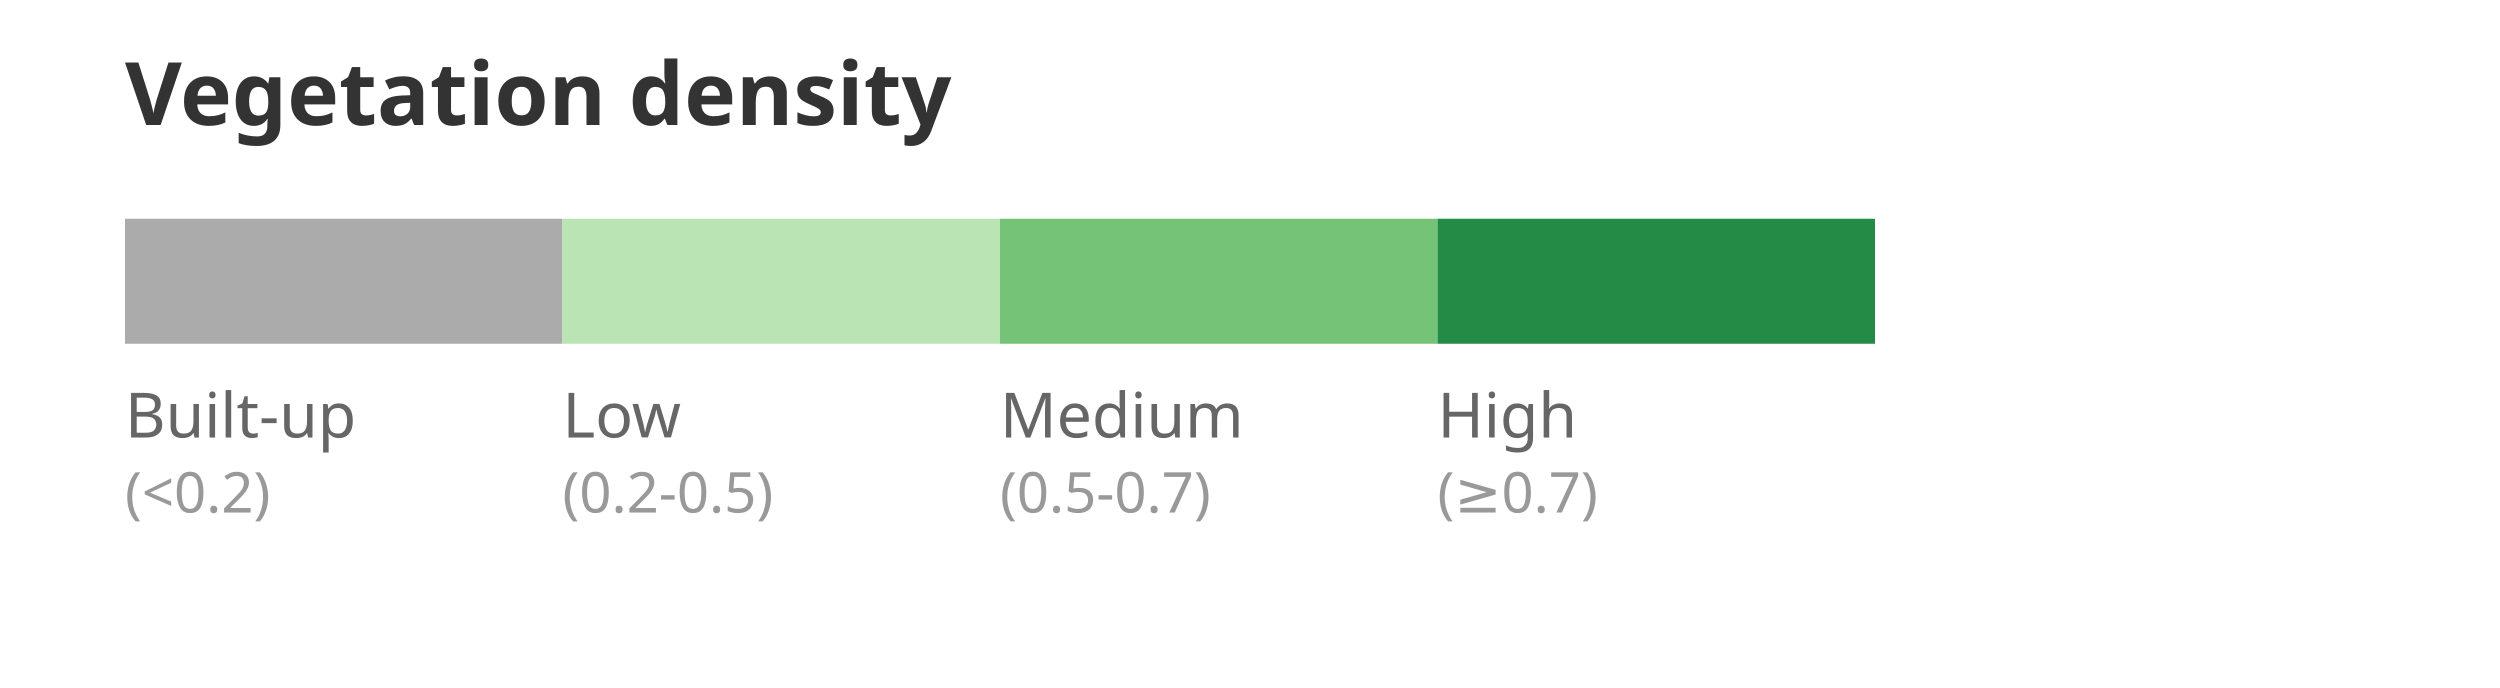
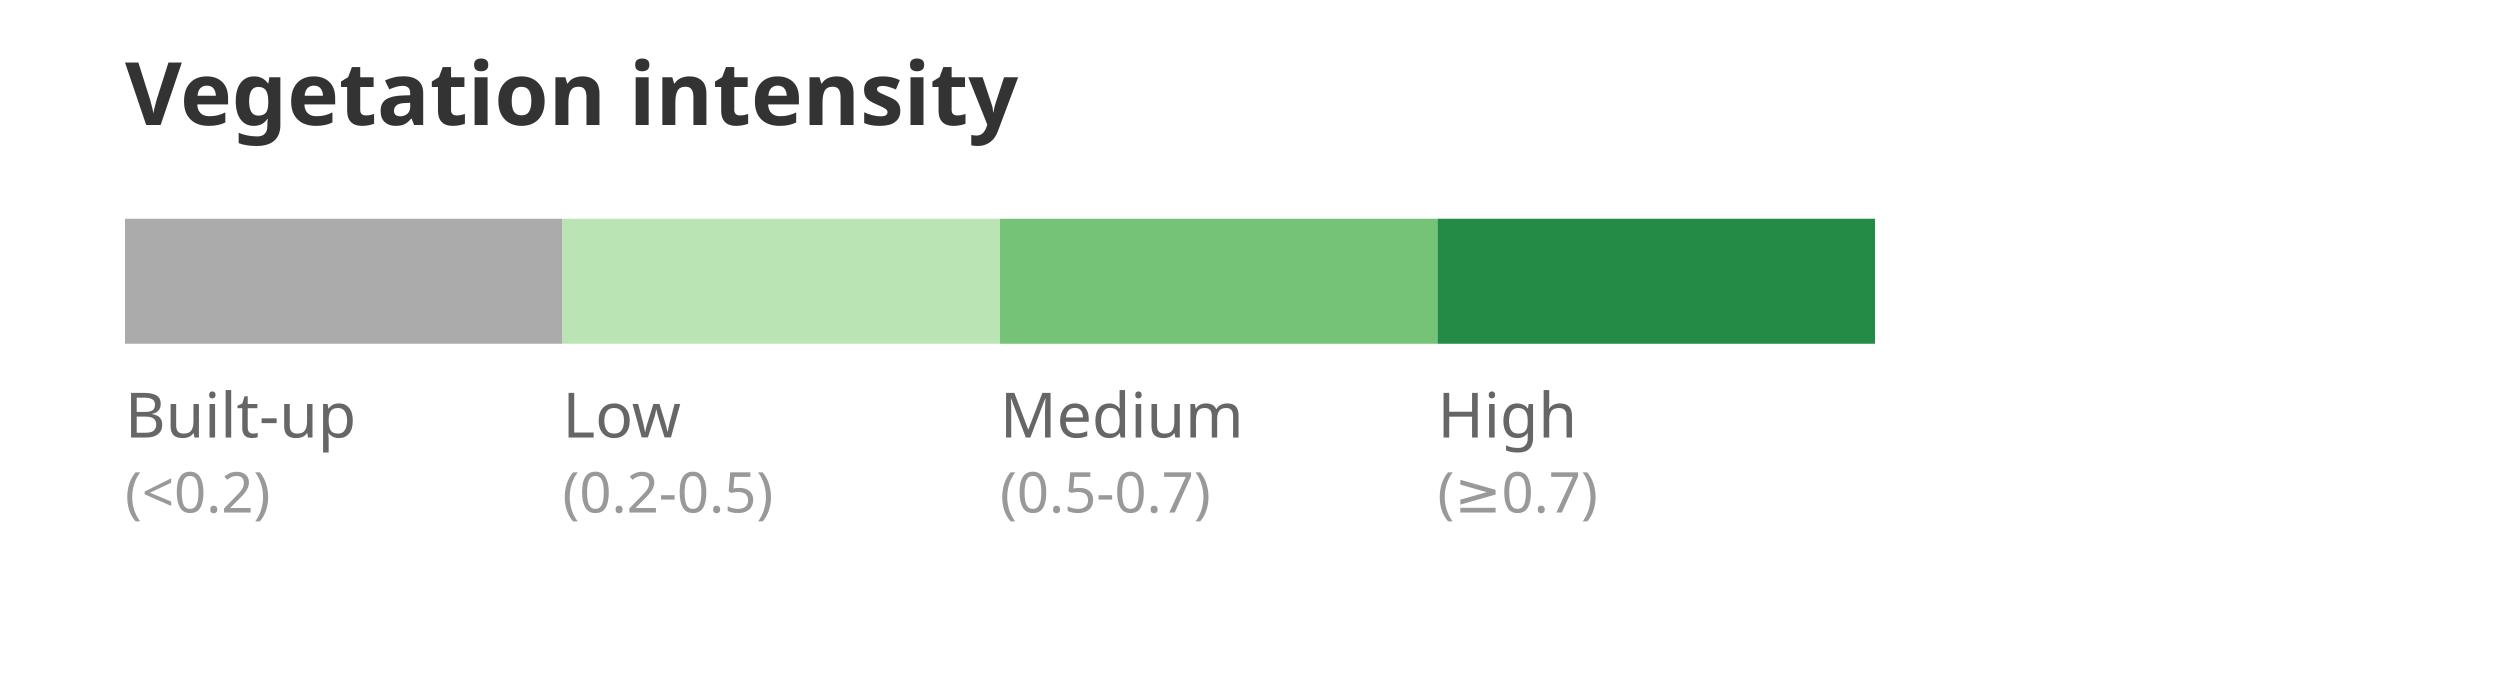
<svg xmlns="http://www.w3.org/2000/svg" width="400" height="110">
  <text x="20" y="20" text-anchor="start" font-family="IBM Plex Sans, sans-serif" font-size="14" font-weight="600" fill="#333">
-     Vegetation density
+     Vegetation intensity
  </text>
  <rect x="20" y="35" width="70" height="20" fill="hsl(0, 0%, 67%)" stroke="none" />
  <rect x="90" y="35" width="70" height="20" fill="hsl(111, 48%, 80%)" stroke="none" />
  <rect x="160" y="35" width="70" height="20" fill="hsl(122, 40%, 61%)" stroke="none" />
  <rect x="230" y="35" width="70" height="20" fill="hsl(140, 60%, 34%)" stroke="none" />
  <text x="20" y="70" text-anchor="start" font-family="IBM Plex Sans, sans-serif" font-size="10" fill="#666">Built-up</text>
  <text x="90" y="70" text-anchor="start" font-family="IBM Plex Sans, sans-serif" font-size="10" fill="#666">Low</text>
  <text x="160" y="70" text-anchor="start" font-family="IBM Plex Sans, sans-serif" font-size="10" fill="#666">Medium</text>
  <text x="230" y="70" text-anchor="start" font-family="IBM Plex Sans, sans-serif" font-size="10" fill="#666">High</text>
  <text x="20" y="82" text-anchor="start" font-family="IBM Plex Sans, sans-serif" font-size="9" fill="#999">(&lt;0.2)</text>
  <text x="90" y="82" text-anchor="start" font-family="IBM Plex Sans, sans-serif" font-size="9" fill="#999">(0.2-0.5)</text>
  <text x="160" y="82" text-anchor="start" font-family="IBM Plex Sans, sans-serif" font-size="9" fill="#999">(0.5-0.7)</text>
  <text x="230" y="82" text-anchor="start" font-family="IBM Plex Sans, sans-serif" font-size="9" fill="#999">(≥0.7)</text>
</svg>
